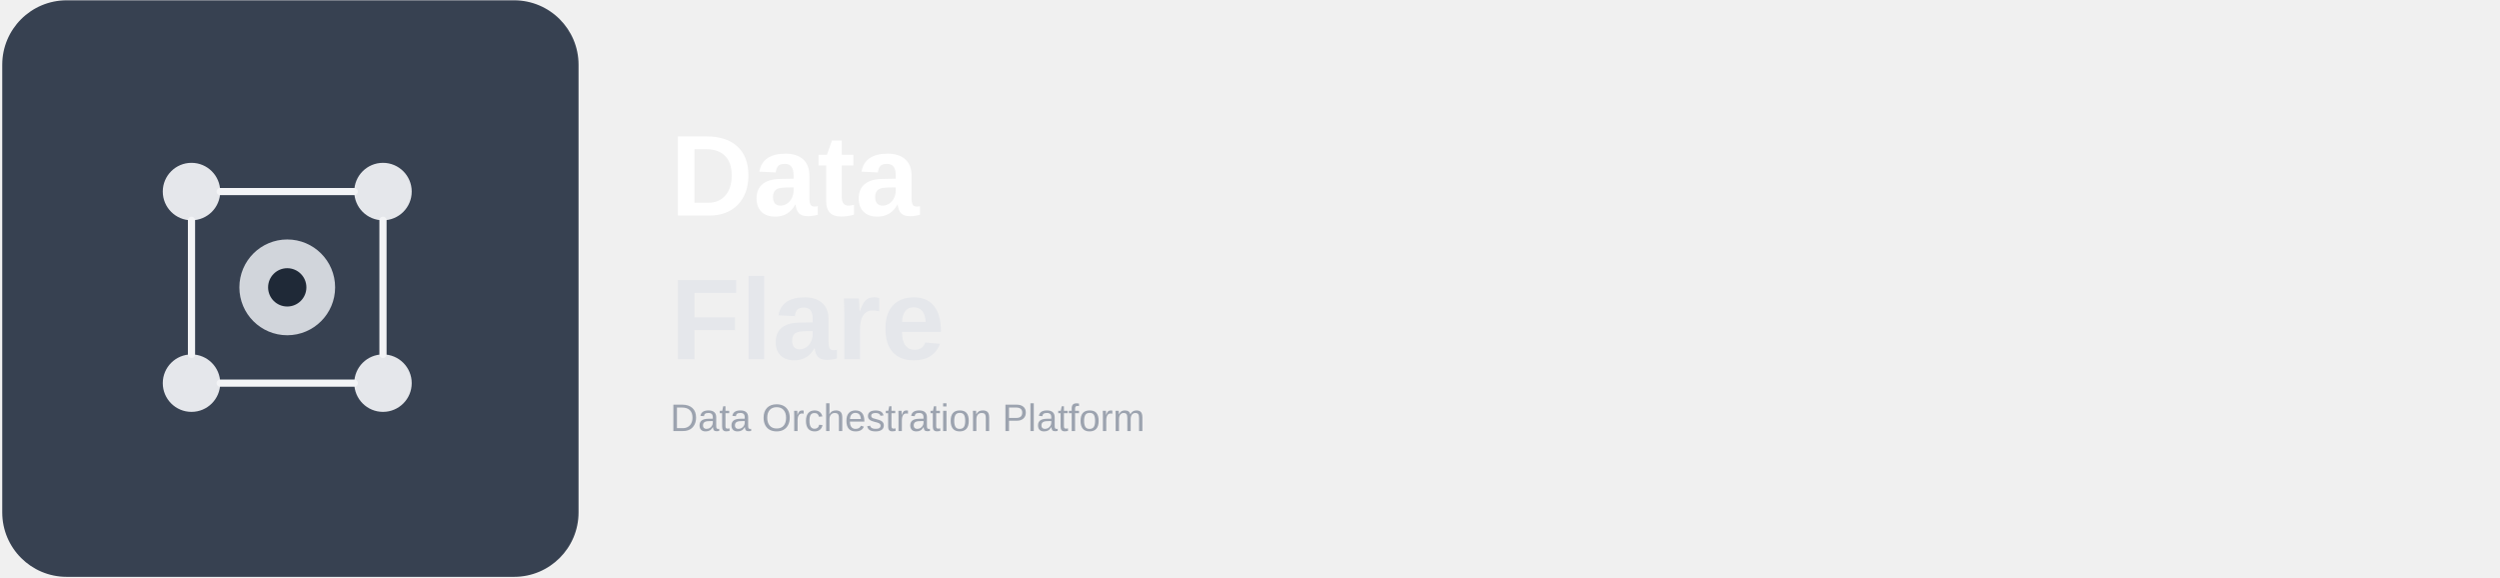
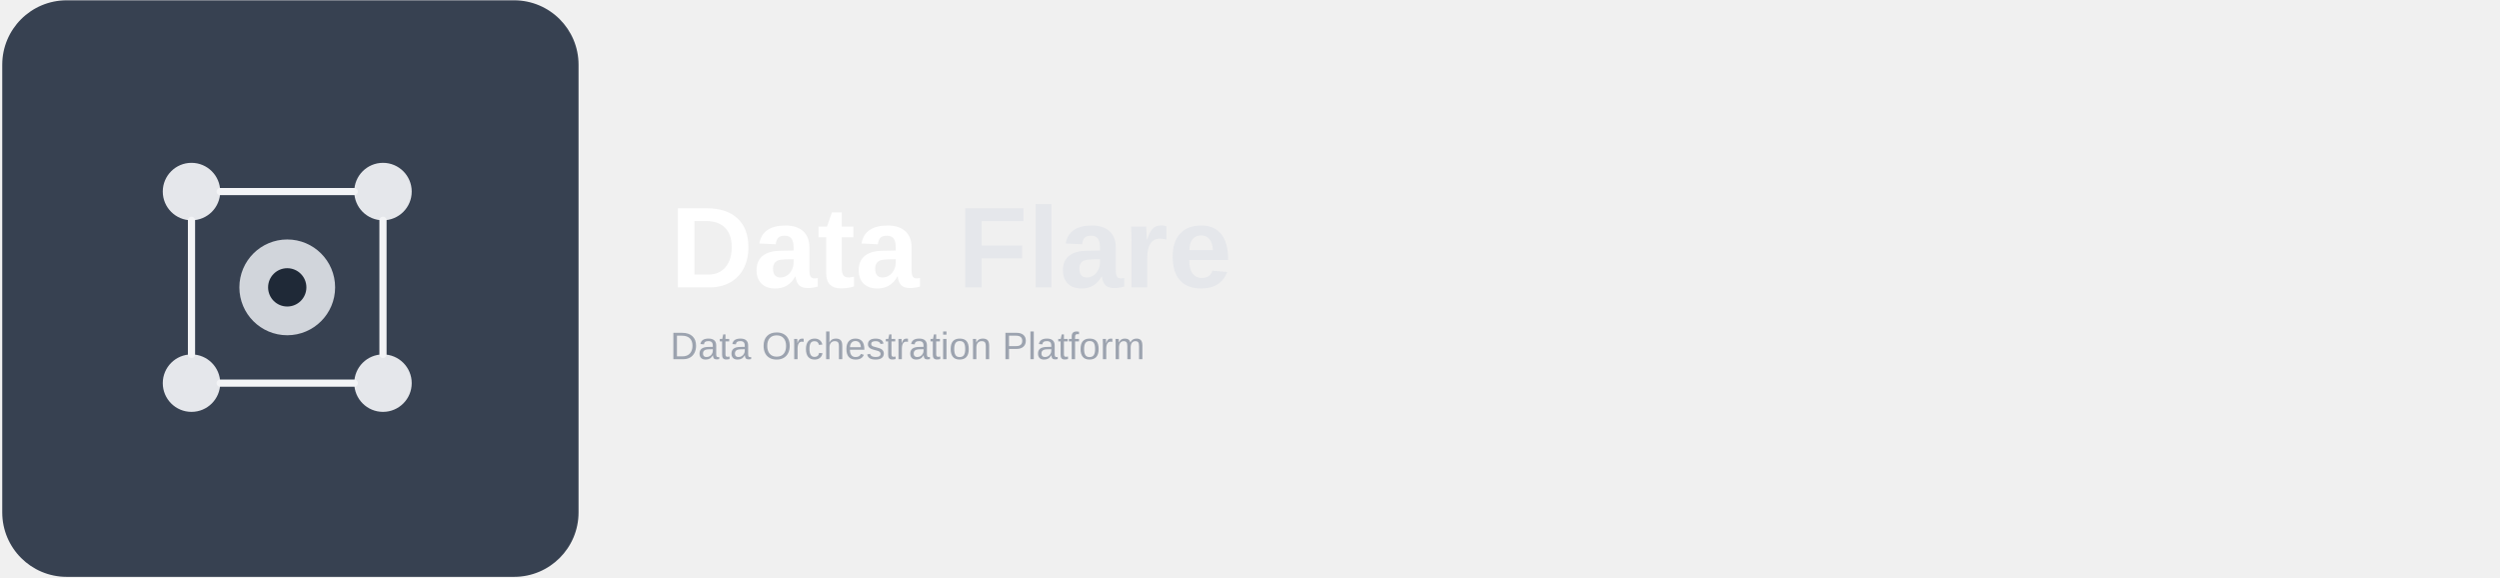
<svg xmlns="http://www.w3.org/2000/svg" preserveAspectRatio="true" viewBox="0 0 1044 241" fill="none">
  <path d="M0.937 27.046C0.937 12.181 12.987 0.131 27.852 0.131H214.783C229.647 0.131 241.698 12.181 241.698 27.046V213.977C241.698 228.842 229.647 240.892 214.783 240.892H27.852C12.987 240.892 0.937 228.842 0.937 213.977V27.046Z" fill="#374151" />
  <circle cx="80" cy="80" r="12" fill="#E5E7EB" />
  <circle cx="160" cy="80" r="12" fill="#E5E7EB" />
  <circle cx="80" cy="160" r="12" fill="#E5E7EB" />
  <circle cx="160" cy="160" r="12" fill="#E5E7EB" />
  <path d="M92 80L148 80" stroke="#F3F4F6" stroke-width="3" stroke-linecap="round" />
  <path d="M80 92L80 148" stroke="#F3F4F6" stroke-width="3" stroke-linecap="round" />
  <path d="M160 92L160 148" stroke="#F3F4F6" stroke-width="3" stroke-linecap="round" />
  <path d="M92 160L148 160" stroke="#F3F4F6" stroke-width="3" stroke-linecap="round" />
  <circle cx="120" cy="120" r="20" fill="#D1D5DB" />
  <circle cx="120" cy="120" r="8" fill="#1F2937" />
-   <text x="280" y="90" font-family="Arial, sans-serif" font-size="48" font-weight="bold" fill="#FFFFFF">Data</text>
-   <text x="280" y="150" font-family="Arial, sans-serif" font-size="48" font-weight="bold" fill="#E5E7EB">Flare</text>
-   <text x="280" y="180" font-family="Arial, sans-serif" font-size="16" fill="#9CA3AF">Data Orchestration Platform</text>
+   <text x="280" y="120" font-family="Arial, sans-serif" font-size="48" font-weight="bold" fill="#FFFFFF">Data</text>
+   <text x="400" y="120" font-family="Arial, sans-serif" font-size="48" font-weight="bold" fill="#E5E7EB">Flare</text>
+   <text x="280" y="150" font-family="Arial, sans-serif" font-size="16" fill="#9CA3AF">Data Orchestration Platform</text>
</svg>
